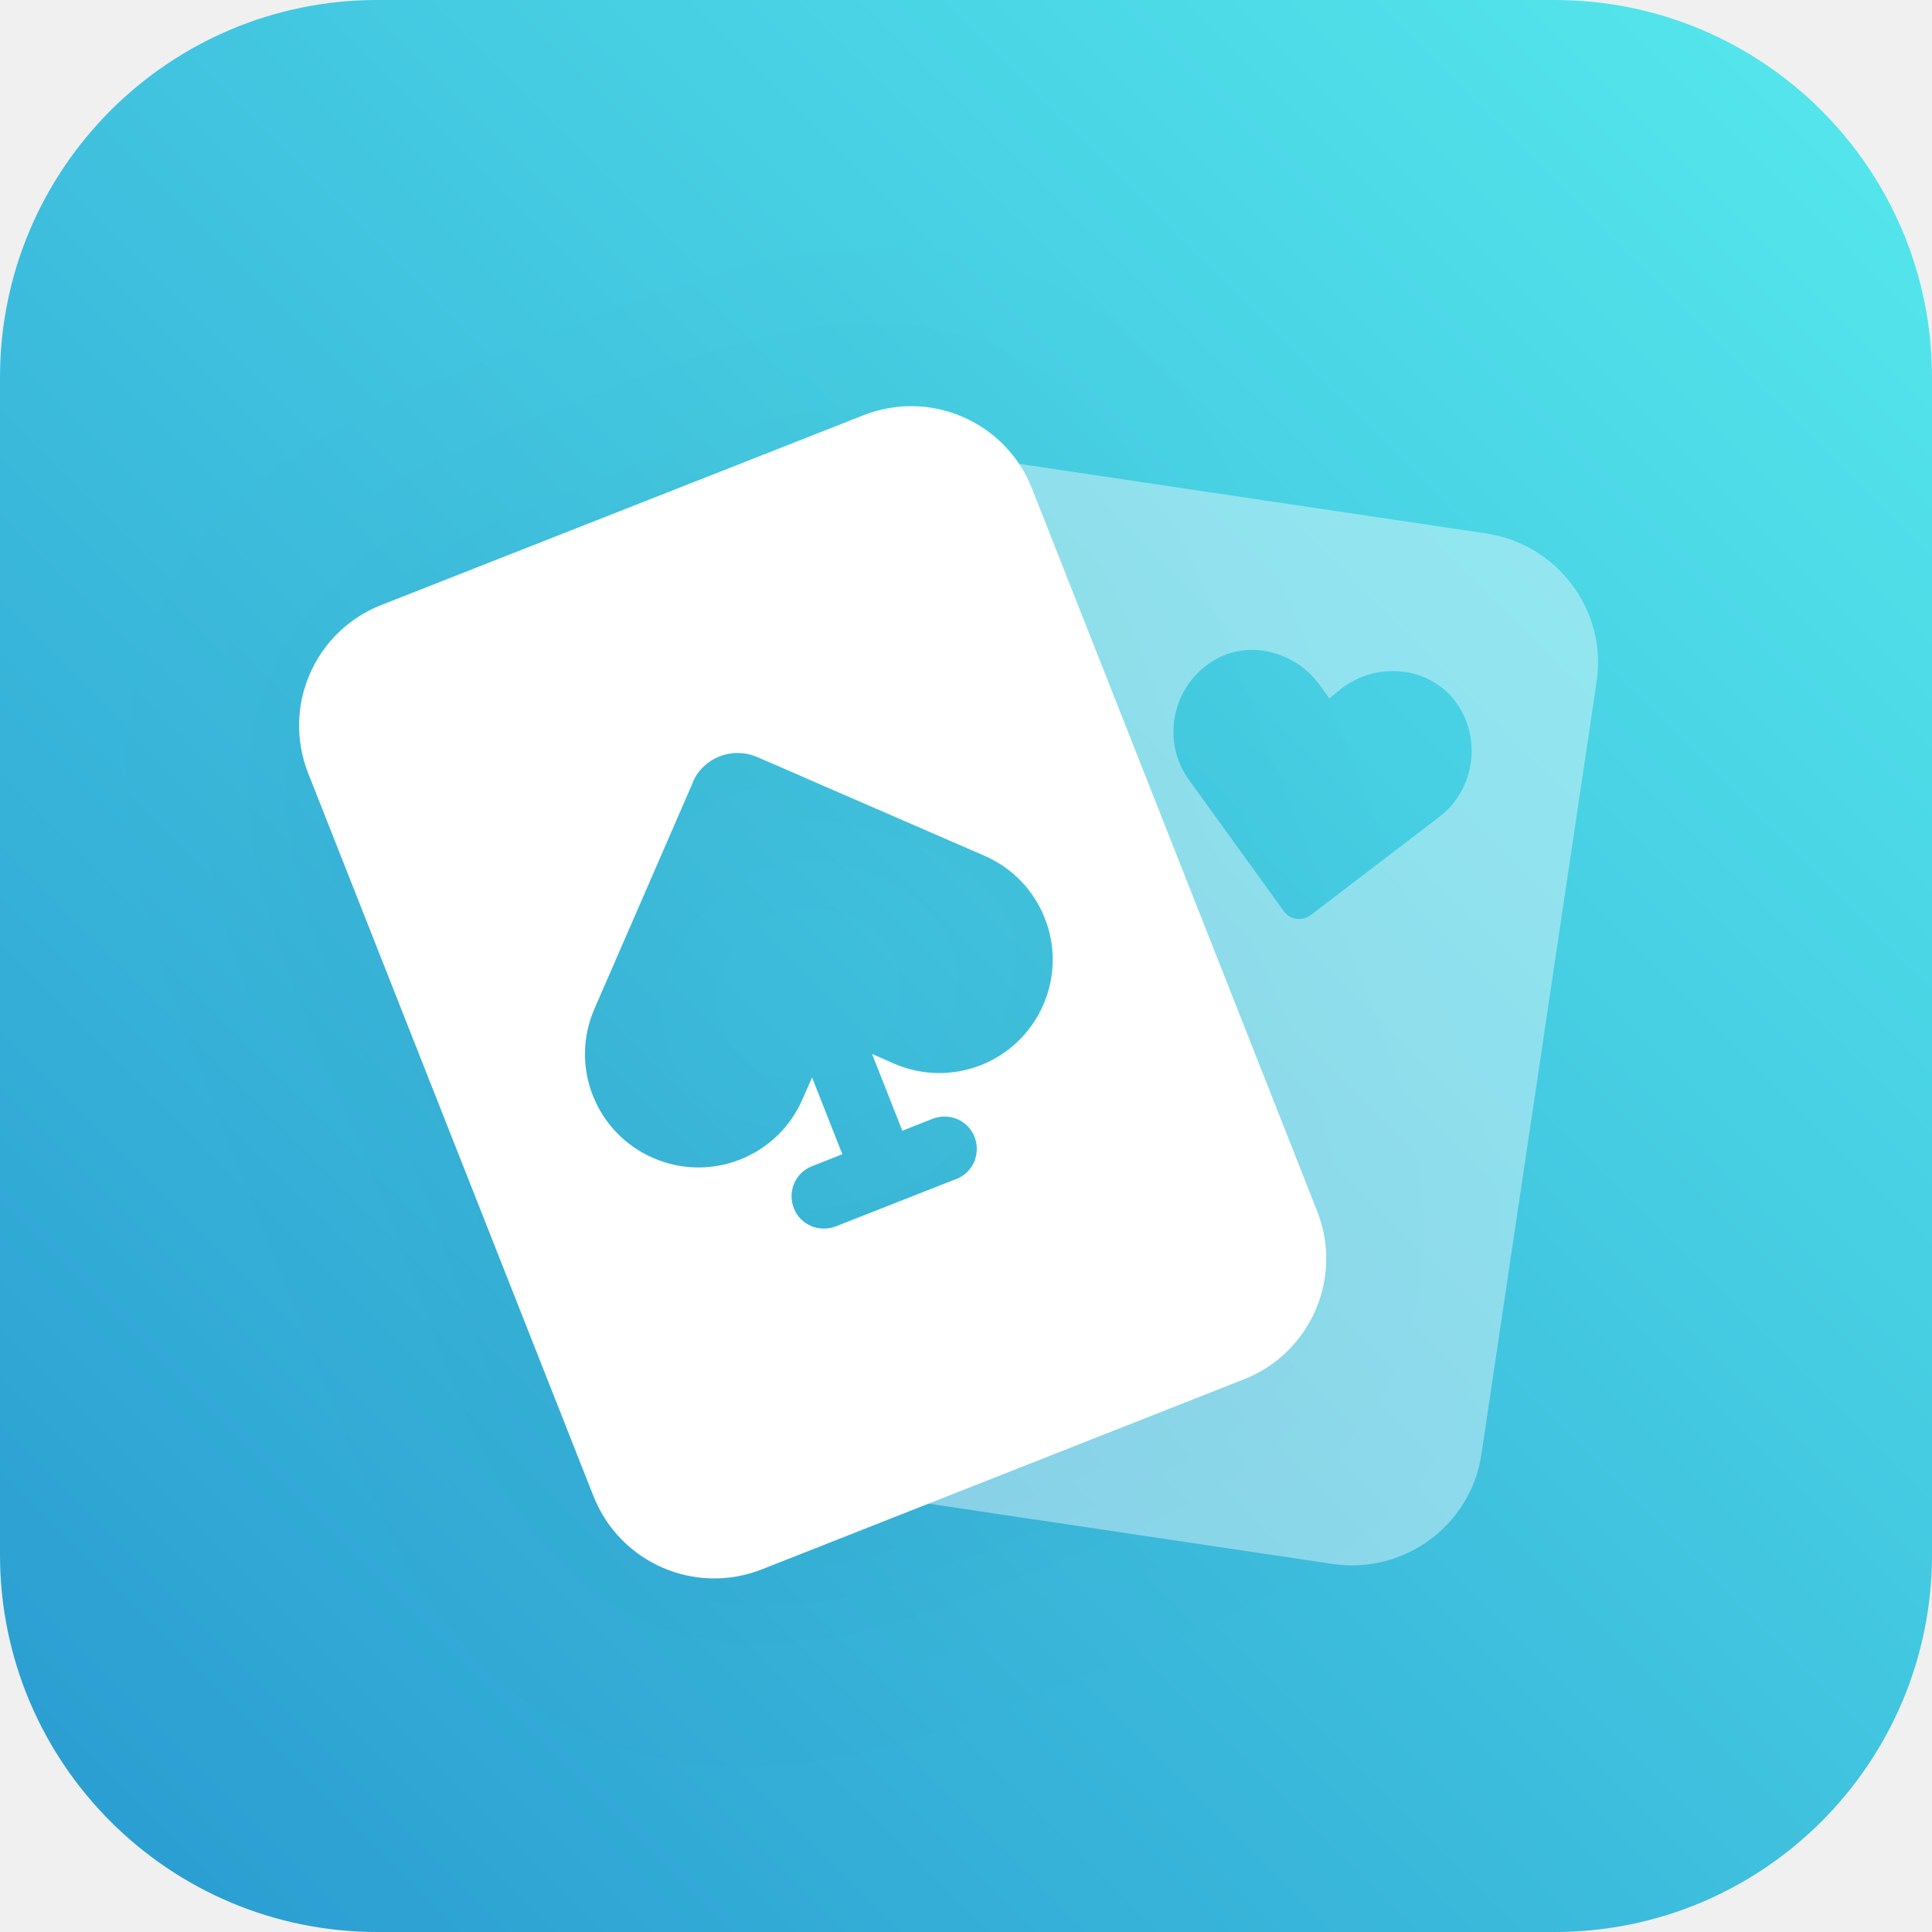
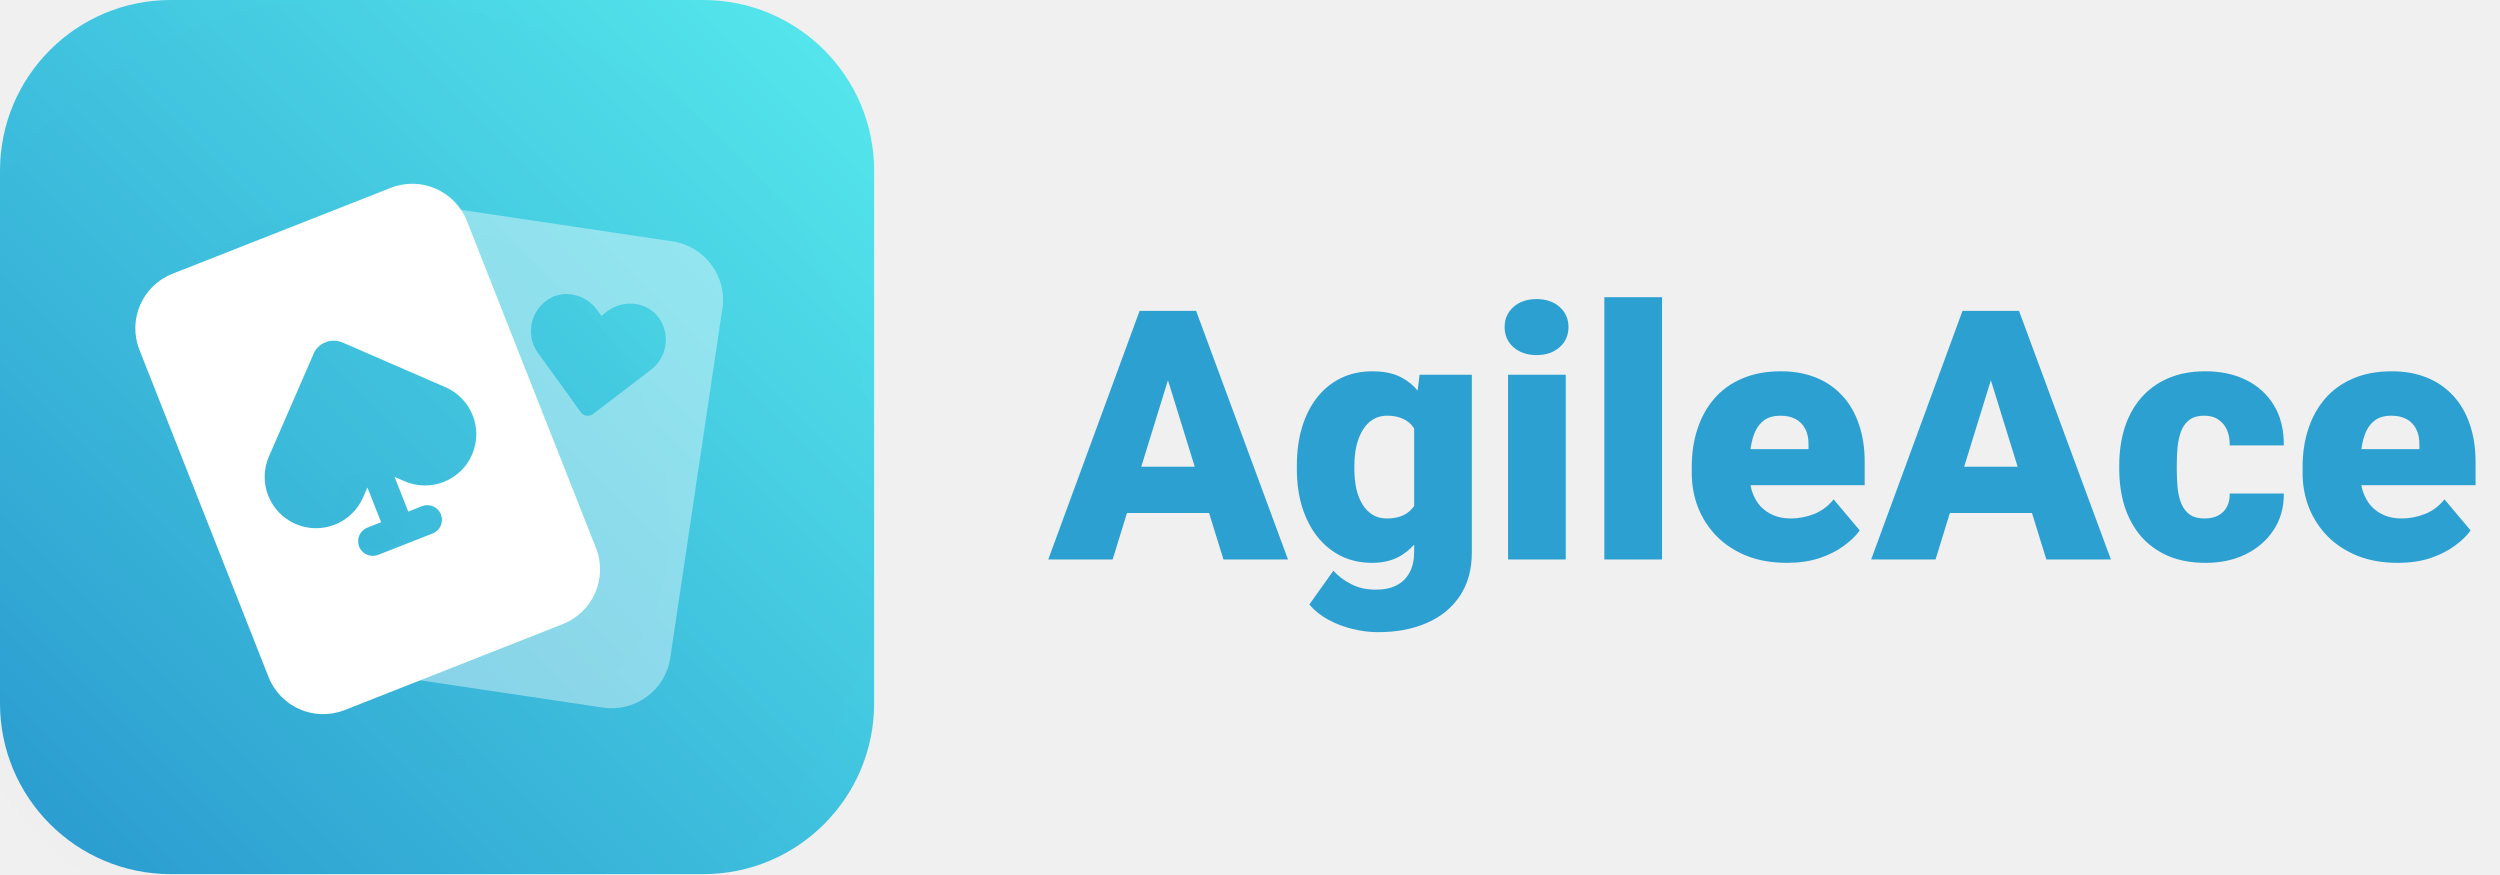
- <svg xmlns="http://www.w3.org/2000/svg" width="512" height="512" viewBox="0 0 512 512" fill="none">
-   <g clip-path="url(#clip0_6_14)">
-     <path d="M0 100L0 412C0 467.228 44.772 512 100 512H412C467.228 512 512 467.228 512 412V100C512 44.772 467.228 0 412 0H100C44.772 0 0 44.772 0 100Z" fill="url(#paint0_linear_6_14)" />
-     <g filter="url(#filter0_d_6_14)">
-       <path d="M100.984 160.364C83.349 167.334 74.703 187.238 81.674 204.921L157.295 396.533C164.275 414.155 184.19 422.86 201.886 415.899L329.689 365.515C347.325 358.545 356.031 338.65 349.06 320.967L273.44 129.355C266.459 111.733 246.474 103.08 228.839 110.05L100.984 160.364ZM183.582 207.276C186.422 200.781 193.98 197.794 200.552 200.581C207.124 203.369 216.316 207.42 216.316 207.42L260.908 226.786C276.14 233.421 283.111 251.104 276.475 266.321C269.838 281.539 252.142 288.5 236.909 281.865L231.757 279.6C231.522 279.503 231.287 279.406 231.113 279.317L239.124 299.649L247.146 296.482C251.58 294.774 256.568 296.889 258.278 301.321C259.988 305.752 257.873 310.735 253.438 312.443L221.492 325.008C217.057 326.715 212.069 324.6 210.359 320.169C208.649 315.737 210.765 310.754 215.199 309.047L223.221 305.88L215.21 285.548C215.112 285.783 215.024 285.957 214.926 286.192L212.661 291.339C206.025 306.557 188.329 313.518 173.096 306.883C157.864 300.248 150.893 282.565 157.529 267.347L176.9 222.799L183.74 207.051L183.582 207.276Z" fill="white" />
+ <svg xmlns="http://www.w3.org/2000/svg" width="143" height="50" viewBox="0 0 143 50" fill="none">
+   <path d="M67.109 20.77L63.643 32H59.961L65.186 17.781H67.519L67.109 20.77ZM69.981 32L66.504 20.77L66.055 17.781H68.418L73.672 32H69.981ZM69.844 26.697V29.344H62.549V26.697H69.844ZM81.201 21.434H84.189V31.59C84.189 32.566 83.965 33.393 83.516 34.07C83.066 34.754 82.438 35.272 81.631 35.623C80.83 35.981 79.893 36.16 78.818 36.16C78.343 36.16 77.858 36.098 77.363 35.975C76.868 35.857 76.406 35.682 75.977 35.447C75.547 35.213 75.186 34.923 74.893 34.578L76.269 32.645C76.537 32.944 76.872 33.198 77.275 33.406C77.679 33.621 78.154 33.728 78.701 33.728C79.176 33.728 79.574 33.644 79.893 33.475C80.218 33.305 80.466 33.058 80.635 32.732C80.804 32.413 80.889 32.026 80.889 31.57V23.934L81.201 21.434ZM74.18 26.844V26.639C74.18 25.838 74.277 25.109 74.473 24.451C74.674 23.787 74.961 23.217 75.332 22.742C75.71 22.26 76.165 21.889 76.699 21.629C77.233 21.369 77.835 21.238 78.506 21.238C79.228 21.238 79.821 21.378 80.283 21.658C80.752 21.932 81.126 22.316 81.406 22.811C81.693 23.305 81.914 23.885 82.07 24.549C82.233 25.206 82.37 25.916 82.481 26.678V26.922C82.37 27.638 82.217 28.315 82.022 28.953C81.833 29.585 81.585 30.145 81.279 30.633C80.973 31.121 80.589 31.505 80.127 31.785C79.671 32.059 79.124 32.195 78.486 32.195C77.822 32.195 77.223 32.062 76.689 31.795C76.162 31.528 75.71 31.154 75.332 30.672C74.961 30.19 74.674 29.624 74.473 28.973C74.277 28.322 74.18 27.612 74.18 26.844ZM77.471 26.639V26.844C77.471 27.241 77.507 27.609 77.578 27.947C77.656 28.286 77.773 28.585 77.93 28.846C78.086 29.1 78.278 29.298 78.506 29.441C78.74 29.585 79.014 29.656 79.326 29.656C79.801 29.656 80.186 29.555 80.478 29.354C80.772 29.152 80.983 28.865 81.113 28.494C81.243 28.123 81.299 27.687 81.279 27.186V26.414C81.292 25.984 81.263 25.607 81.191 25.281C81.12 24.949 81.006 24.672 80.85 24.451C80.7 24.23 80.498 24.064 80.244 23.953C79.997 23.836 79.697 23.777 79.346 23.777C79.04 23.777 78.769 23.849 78.535 23.992C78.301 24.135 78.106 24.337 77.949 24.598C77.793 24.852 77.672 25.154 77.588 25.506C77.51 25.851 77.471 26.229 77.471 26.639ZM89.561 21.434V32H86.26V21.434H89.561ZM86.064 18.709C86.064 18.24 86.234 17.856 86.572 17.557C86.911 17.257 87.35 17.107 87.891 17.107C88.431 17.107 88.87 17.257 89.209 17.557C89.547 17.856 89.717 18.24 89.717 18.709C89.717 19.178 89.547 19.562 89.209 19.861C88.87 20.161 88.431 20.311 87.891 20.311C87.35 20.311 86.911 20.161 86.572 19.861C86.234 19.562 86.064 19.178 86.064 18.709ZM95.068 17V32H91.768V17H95.068ZM102.217 32.195C101.357 32.195 100.589 32.062 99.912 31.795C99.235 31.521 98.662 31.147 98.193 30.672C97.731 30.197 97.376 29.65 97.129 29.031C96.888 28.413 96.768 27.759 96.768 27.068V26.697C96.768 25.922 96.875 25.206 97.09 24.549C97.305 23.885 97.624 23.305 98.047 22.811C98.47 22.316 99.001 21.932 99.639 21.658C100.277 21.378 101.019 21.238 101.865 21.238C102.614 21.238 103.285 21.359 103.877 21.6C104.469 21.84 104.971 22.186 105.381 22.635C105.798 23.084 106.113 23.628 106.328 24.266C106.549 24.904 106.66 25.62 106.66 26.414V27.752H98.027V25.691H103.447V25.438C103.454 25.086 103.392 24.787 103.262 24.539C103.138 24.292 102.956 24.103 102.715 23.973C102.474 23.842 102.181 23.777 101.836 23.777C101.478 23.777 101.182 23.855 100.947 24.012C100.719 24.168 100.54 24.383 100.41 24.656C100.286 24.923 100.199 25.232 100.146 25.584C100.094 25.936 100.068 26.307 100.068 26.697V27.068C100.068 27.459 100.12 27.814 100.225 28.133C100.335 28.452 100.492 28.725 100.693 28.953C100.902 29.174 101.149 29.347 101.436 29.471C101.729 29.594 102.061 29.656 102.432 29.656C102.881 29.656 103.324 29.572 103.76 29.402C104.196 29.233 104.57 28.953 104.883 28.562L106.377 30.34C106.162 30.646 105.856 30.942 105.459 31.229C105.068 31.515 104.6 31.749 104.053 31.932C103.506 32.107 102.894 32.195 102.217 32.195ZM114.18 20.77L110.713 32H107.031L112.256 17.781H114.59L114.18 20.77ZM117.051 32L113.574 20.77L113.125 17.781H115.488L120.742 32H117.051ZM116.914 26.697V29.344H109.619V26.697H116.914ZM126.094 29.656C126.4 29.656 126.66 29.601 126.875 29.49C127.096 29.373 127.262 29.21 127.373 29.002C127.49 28.787 127.546 28.53 127.539 28.23H130.635C130.641 29.025 130.446 29.721 130.049 30.32C129.658 30.913 129.124 31.375 128.447 31.707C127.777 32.033 127.018 32.195 126.172 32.195C125.345 32.195 124.622 32.062 124.004 31.795C123.385 31.521 122.868 31.144 122.451 30.662C122.041 30.174 121.732 29.604 121.523 28.953C121.322 28.302 121.221 27.596 121.221 26.834V26.609C121.221 25.848 121.322 25.141 121.523 24.49C121.732 23.833 122.041 23.263 122.451 22.781C122.868 22.293 123.382 21.915 123.994 21.648C124.613 21.375 125.332 21.238 126.152 21.238C127.031 21.238 127.806 21.404 128.477 21.736C129.154 22.068 129.684 22.55 130.068 23.182C130.452 23.813 130.641 24.578 130.635 25.477H127.539C127.546 25.158 127.497 24.871 127.393 24.617C127.288 24.363 127.126 24.162 126.904 24.012C126.689 23.855 126.413 23.777 126.074 23.777C125.736 23.777 125.462 23.852 125.254 24.002C125.046 24.152 124.886 24.36 124.775 24.627C124.671 24.887 124.6 25.187 124.561 25.525C124.528 25.864 124.512 26.225 124.512 26.609V26.834C124.512 27.225 124.528 27.592 124.561 27.938C124.6 28.276 124.674 28.576 124.785 28.836C124.896 29.09 125.055 29.292 125.264 29.441C125.472 29.585 125.749 29.656 126.094 29.656ZM137.158 32.195C136.299 32.195 135.531 32.062 134.854 31.795C134.176 31.521 133.604 31.147 133.135 30.672C132.673 30.197 132.318 29.65 132.07 29.031C131.829 28.413 131.709 27.759 131.709 27.068V26.697C131.709 25.922 131.816 25.206 132.031 24.549C132.246 23.885 132.565 23.305 132.988 22.811C133.411 22.316 133.942 21.932 134.58 21.658C135.218 21.378 135.96 21.238 136.807 21.238C137.555 21.238 138.226 21.359 138.818 21.6C139.411 21.84 139.912 22.186 140.322 22.635C140.739 23.084 141.055 23.628 141.27 24.266C141.491 24.904 141.602 25.62 141.602 26.414V27.752H132.969V25.691H138.389V25.438C138.395 25.086 138.333 24.787 138.203 24.539C138.079 24.292 137.897 24.103 137.656 23.973C137.415 23.842 137.122 23.777 136.777 23.777C136.419 23.777 136.123 23.855 135.889 24.012C135.661 24.168 135.482 24.383 135.352 24.656C135.228 24.923 135.14 25.232 135.088 25.584C135.036 25.936 135.01 26.307 135.01 26.697V27.068C135.01 27.459 135.062 27.814 135.166 28.133C135.277 28.452 135.433 28.725 135.635 28.953C135.843 29.174 136.09 29.347 136.377 29.471C136.67 29.594 137.002 29.656 137.373 29.656C137.822 29.656 138.265 29.572 138.701 29.402C139.137 29.233 139.512 28.953 139.824 28.562L141.318 30.34C141.104 30.646 140.798 30.942 140.4 31.229C140.01 31.515 139.541 31.749 138.994 31.932C138.447 32.107 137.835 32.195 137.158 32.195Z" fill="#2DA0D2" />
+   <g clip-path="url(#clip0_7_3206)">
+     <path d="M0 9.766L0 40.234C0 45.628 4.372 50 9.766 50H40.234C45.628 50 50 45.628 50 40.234V9.766C50 4.372 45.628 0 40.234 0H9.766C4.372 0 0 4.372 0 9.766Z" fill="url(#paint0_linear_7_3206)" />
+     <g filter="url(#filter0_d_7_3206)">
+       <path d="M9.862 15.661C8.14 16.341 7.295 18.285 7.976 20.012L15.361 38.724C16.043 40.445 17.988 41.295 19.716 40.615L32.197 35.695C33.919 35.014 34.769 33.071 34.088 31.344L26.703 12.632C26.022 10.911 24.07 10.066 22.348 10.747L9.862 15.661ZM17.928 20.242C18.206 19.608 18.944 19.316 19.585 19.588C20.227 19.86 21.125 20.256 21.125 20.256L25.48 22.147C26.967 22.795 27.648 24.522 27 26.008C26.352 27.494 24.623 28.174 23.136 27.526L22.633 27.305C22.61 27.295 22.587 27.286 22.57 27.277L23.352 29.263L24.136 28.953C24.569 28.787 25.056 28.993 25.223 29.426C25.39 29.859 25.183 30.345 24.75 30.512L21.63 31.739C21.197 31.906 20.71 31.699 20.543 31.267C20.376 30.834 20.583 30.347 21.016 30.18L21.799 29.871L21.017 27.886C21.007 27.909 20.999 27.925 20.989 27.948L20.768 28.451C20.12 29.937 18.392 30.617 16.904 29.969C15.417 29.321 14.736 27.594 15.384 26.108L17.276 21.758L17.944 20.22L17.928 20.242Z" fill="white" />
    </g>
-     <path opacity="0.4" d="M186.292 364.841L277.591 329.168C279.79 328.312 281.893 327.254 283.84 325.987C297.313 317.278 303.203 300.087 297.033 284.648L233.574 125.204C240.167 121.389 248.146 119.65 256.312 120.868L393.834 141.374C412.804 144.203 425.933 161.801 423.124 180.636L392.584 385.446C389.775 404.281 372.084 417.283 353.113 414.454L215.591 393.947C200.058 391.631 188.499 379.502 186.292 364.841ZM381.371 216.532C391.284 208.975 392.975 194.273 384.738 184.695C377.206 176.281 364.421 175.746 355.653 182.352L352.295 185.091L349.698 181.464C343.178 172.578 330.679 169.281 321.318 175.238C310.452 182.03 307.78 196.586 315.066 206.645L340.245 241.492C341.796 243.718 344.988 244.194 347.305 242.545L381.371 216.532Z" fill="white" />
+     <path opacity="0.4" d="M18.193 35.629L27.109 32.145C27.323 32.062 27.529 31.958 27.719 31.835C29.035 30.984 29.61 29.305 29.007 27.798L22.81 12.227C23.454 11.854 24.233 11.685 25.03 11.803L38.46 13.806C40.313 14.082 41.595 15.801 41.321 17.64L38.338 37.641C38.064 39.481 36.336 40.75 34.484 40.474L21.054 38.471C19.537 38.245 18.408 37.061 18.193 35.629ZM37.243 21.146C38.211 20.408 38.377 18.972 37.572 18.037C36.837 17.215 35.588 17.163 34.732 17.808L34.404 18.075L34.15 17.721C33.514 16.853 32.293 16.531 31.379 17.113C30.318 17.776 30.057 19.198 30.768 20.18L33.227 23.583C33.379 23.8 33.69 23.847 33.917 23.686L37.243 21.146Z" fill="white" />
  </g>
  <defs>
-     <filter id="filter0_d_6_14" x="10.261" y="42.638" width="410.204" height="448.66" filterUnits="userSpaceOnUse" color-interpolation-filters="sRGB">
+     <filter id="filter0_d_7_3206" x="-61.259" y="-54.489" width="164.583" height="168.338" filterUnits="userSpaceOnUse" color-interpolation-filters="sRGB">
      <feFlood flood-opacity="0" result="BackgroundImageFix" />
      <feColorMatrix in="SourceAlpha" type="matrix" values="0 0 0 0 0 0 0 0 0 0 0 0 0 0 0 0 0 0 127 0" result="hardAlpha" />
      <feOffset dy="4" />
      <feGaussianBlur stdDeviation="34.5" />
      <feComposite in2="hardAlpha" operator="out" />
      <feColorMatrix type="matrix" values="0 0 0 0 0 0 0 0 0 0 0 0 0 0 0 0 0 0 0.04 0" />
-       <feBlend mode="normal" in2="BackgroundImageFix" result="effect1_dropShadow_6_14" />
-       <feBlend mode="normal" in="SourceGraphic" in2="effect1_dropShadow_6_14" result="shape" />
+       <feBlend mode="normal" in2="BackgroundImageFix" result="effect1_dropShadow_7_3206" />
+       <feBlend mode="normal" in="SourceGraphic" in2="effect1_dropShadow_7_3206" result="shape" />
    </filter>
-     <linearGradient id="paint0_linear_6_14" x1="512" y1="0" x2="0" y2="512" gradientUnits="userSpaceOnUse">
+     <linearGradient id="paint0_linear_7_3206" x1="50" y1="0" x2="0" y2="50" gradientUnits="userSpaceOnUse">
      <stop stop-color="#56EAED" />
      <stop offset="1" stop-color="#299AD0" />
    </linearGradient>
-     <clipPath id="clip0_6_14">
-       <rect width="512" height="512" fill="white" />
+     <clipPath id="clip0_7_3206">
+       <rect width="50" height="50" fill="white" />
    </clipPath>
  </defs>
</svg>
